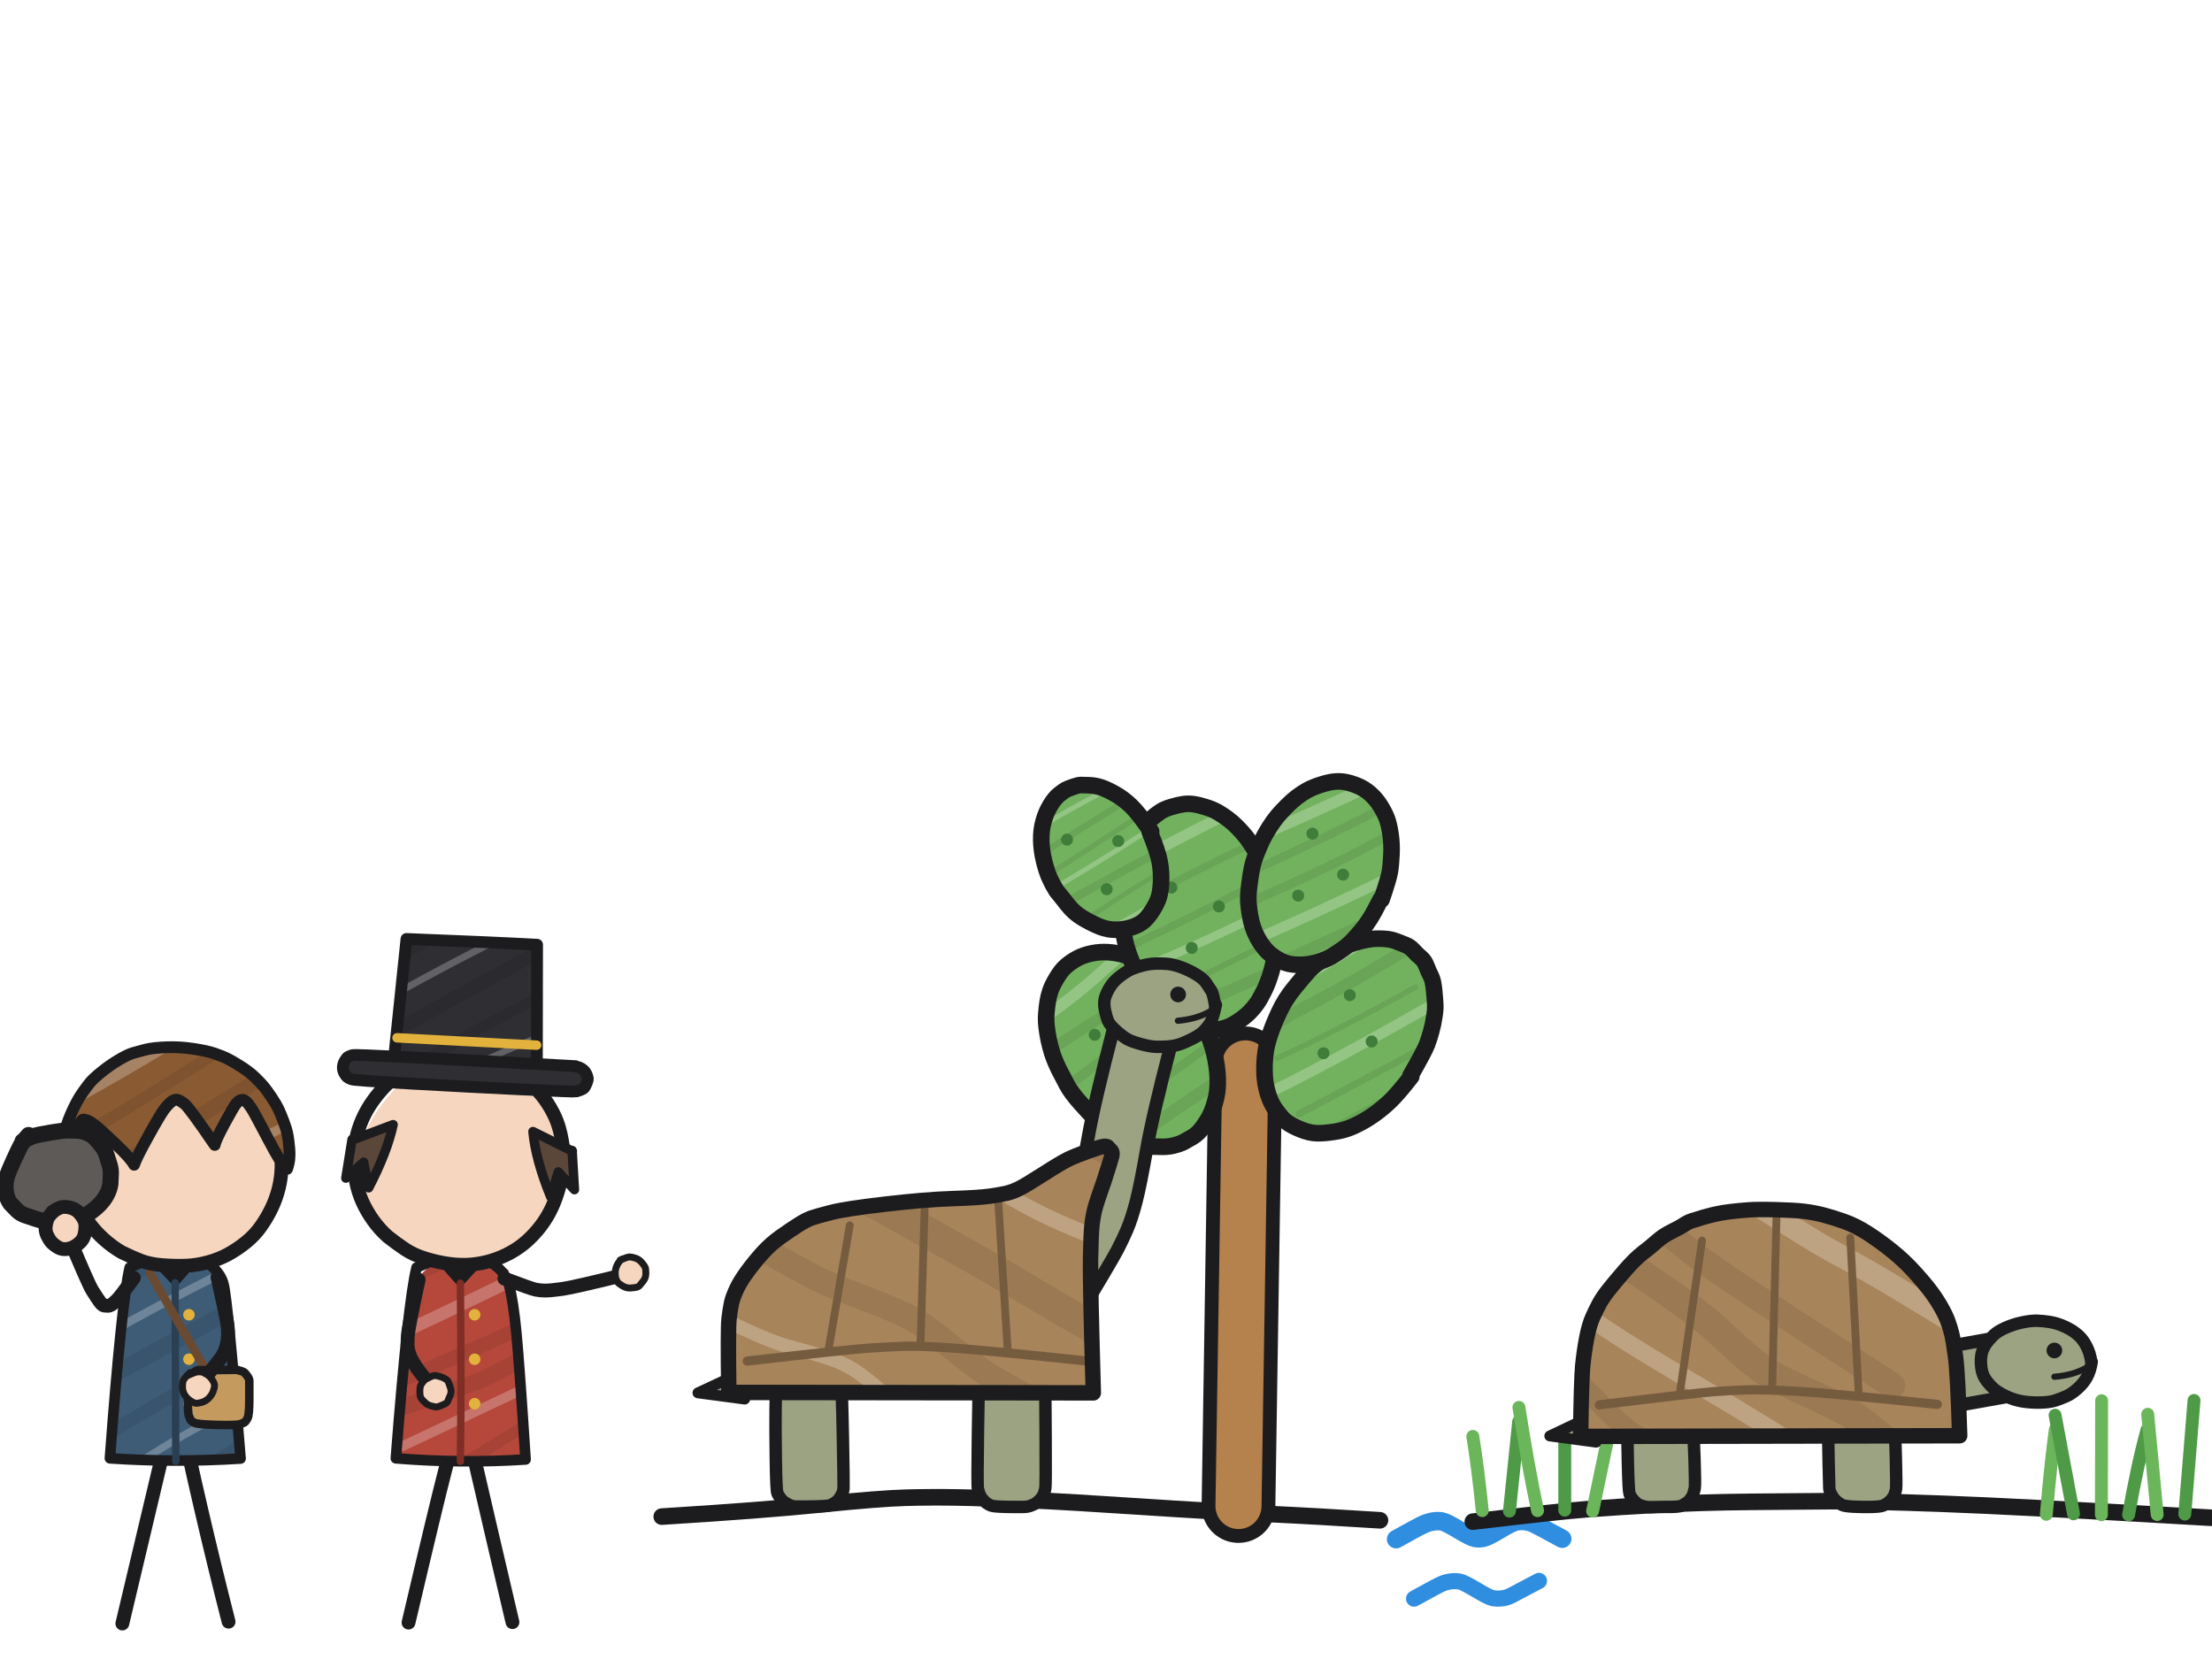
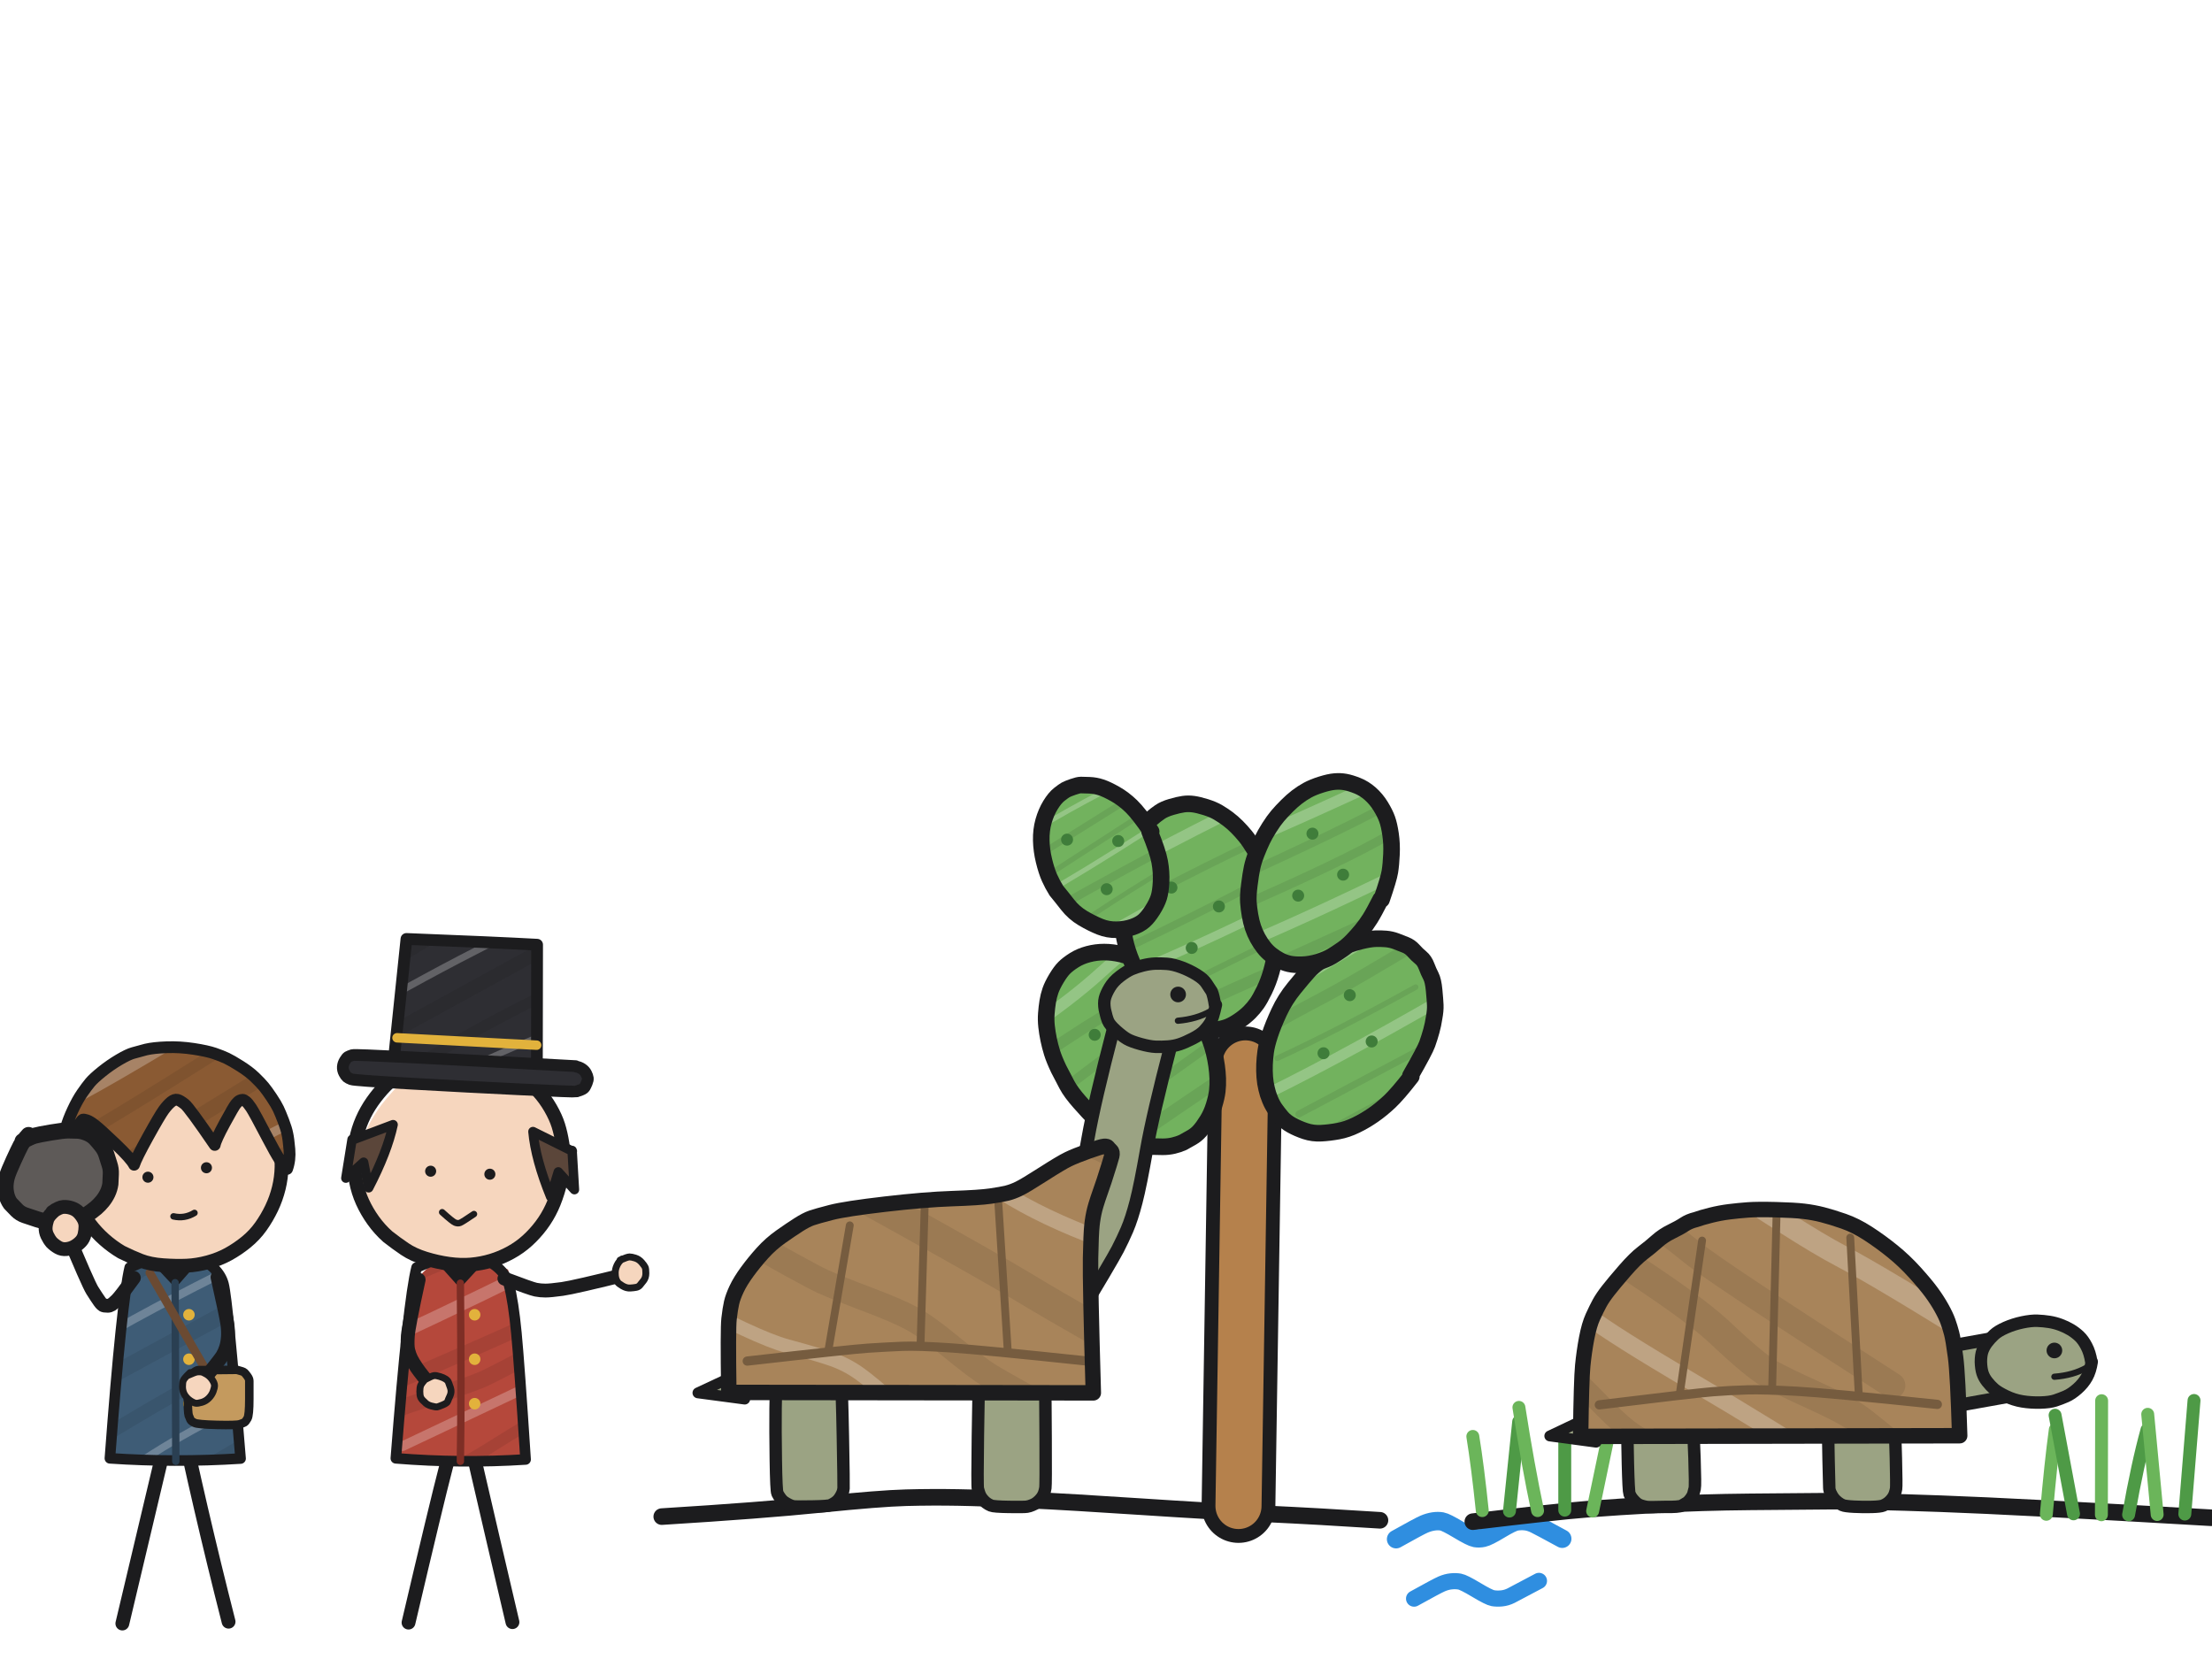
<svg xmlns="http://www.w3.org/2000/svg" viewBox="0 0 960 720" width="960" height="720" fill="none" stroke-linecap="round" stroke-linejoin="round">
  <defs>
    <path id="c1" d="M518.3 437.9q4.9 8.3 6.2 11.2t2.2 5.9t1.7 7.2t.9 8.5t-.4 6.6t-1.2 4.8t-1.8 4.3t-2.4 3.7t-3.1 3.1t-4.5 2.8t-5.2 1.9q-2.1 .5 -4.5 .5t-6-.5t-6.3-1.6t-6.3-2.9t-6.2-3.8t-4.7-3.8t-5.4-5.6t-6.4-8.9t-5.1-9.6t-2.8-8.6t-1.2-8.4q-.3-4.1 .3-7.9t1.3-6.1t1.9-4.3t3.3-4.5t5-4.2t6.1-2.5t5.7-1t4.8 .2t5 1t5 1.8t6.3 3.3q3.7 2.2 6.1 4.1t4.5 4.1t8 9.5l-.8-.3z" />
    <clipPath id="c1c">
      <use href="#c1" />
    </clipPath>
    <path id="c2" d="M611.9 468.7q-5.9 7.4 -8.1 9.5t-4.6 4.1t-6.1 4.1t-6.2 3.3t-5.1 1.8t-5 1t-4.8 .2t-5.6-1t-6.1-2.6t-5-4.2t-3.7-5.7q-1.5-3.2 -2.3-6.9t-.8-7.8t.5-7t1.2-5.8t3.2-8.6t5-9.7t4.6-6.5t4.2-4.6t5.7-4.9t7.3-4.8t6.3-2.9q2.5-.9 5-1.4t6.1-.5t5.8 .5t4.3 1.3t3.9 2.2t4 3.7t3.9 5.7t2.2 5.7t1 6.5t.2 6.8t-1.2 7.3q-.9 4.4 -2 7.3t-3.2 7.2t-3.9 6.9l-.7-.2z" />
    <clipPath id="c2c">
      <use href="#c2" />
    </clipPath>
    <path id="c3" d="M554 392.7q0 1.8 .4 5t.3 7.8t-.7 9.2t-1.4 7.3t-1.8 5.4t-3 6t-4.4 6.1t-4.2 4.1t-3.8 2.4t-5.1 1.8t-6.4 .6q-3.3-.1 -5.5-.7t-4.3-1.6t-5.2-3.1t-5.9-5.2t-4.4-5.2t-3.7-6.4t-4.1-9.8t-2.7-10.7t-.8-11t1-12.4t1.9-8.7q.9-2.8 2-5.3t2.5-4.8t3-4.2t4.2-4.1t4.7-3.3t4-1.7t4.2-.9t4.4 0t4.3 .7t4.3 1.6t5.3 3.2q3 2.2 5.8 5.2t4.5 5.3t3.1 5t3.7 8.5t3 8.9t.8 5z" />
    <clipPath id="c3c">
      <use href="#c3" />
    </clipPath>
    <path id="c4" d="M600.2 389.8q-.8 1.2 -2.3 4.1t-3.2 5.6t-3.7 5.2t-4.1 4.6t-4.4 3.9t-4.5 3.1t-4.7 2.3t-4.7 1.4t-4.6 .4t-4.4-.5t-4-1.5q-1.9-.9 -3.6-2.3t-3.2-3.2t-2.5-3.9t-2-4.6t-1.3-5.2t-.5-5.6t.1-5.9t1.2-7.6t2.8-9.1t4.1-8.6t5.3-7.5q2.9-3.5 6.2-6.3t6.9-4.5t7-2.6t6.9-.6t5.5 1t3.9 1.9t4.2 3.8t4 5.9t2.6 7.3t1 8.3t-.3 7.4q-.4 3.1 -1.2 6.1t-1.2 4.6t-1.3 2.6z" />
    <clipPath id="c4c">
      <use href="#c4" />
    </clipPath>
    <path id="c5" d="M496.8 356.3q4.1 5.2 5.4 8.1t2.4 7.4t1.4 7.4t-.1 5.7t-1 5.3t-2.7 5.6t-3.8 4.6t-3.8 2.4t-5.7 1.4t-6-.1t-5.1-1.4q-2.5-1 -5-2.5t-5.9-4.7t-5.2-5.7t-3.5-5.4t-2.7-5.8t-2-7.5t-.8-7.4t.5-5.6t1.5-5t2.3-4.3t3.2-3.5q1.8-1.5 3.8-2.4t4.4-1.4t4.8-.2t6.2 1.5t6.3 2.8t4.7 3.6t6.4 7.1z" />
    <clipPath id="c5c">
      <use href="#c5" />
    </clipPath>
    <path id="c6" d="M317 605.8q-.7-18.9 -.6-23.5t.6-9.1t1.2-7.1t2.3-6t4.6-7.6t6.8-8.1t8-7.2t7.7-5.3t5.7-3t5.9-1.9t7.7-1.8q4-.7 20-2.1t28-1.5t16.8-.8t7.2-1.2t4.9-1.9t10.6-6.2t10.8-6.6t8.7-3.6t6.9-2t1.7 .4t1.2 1.4q.4 .9 .4 2.3t-3.4 10.7t-4.2 12.5t-1.4 6.7t-.7 15.4t1.3 56.6l-158.7 .5z" />
    <clipPath id="c6c">
      <use href="#c6" />
    </clipPath>
    <path id="c7" d="M687.3 624.5q.8-26.9 1.3-33t1.7-11.6t2.7-8.9t2.9-5.8t3.9-5.5t5.3-6.4t6-5.8t6.3-5.3t6.4-4.4t5.7-3.4t6.5-2.7q3.9-1.5 10.7-2.9t10.8-1.7t9.4-.4t13.3 .7t11.9 1.6t7.9 2.2t7.6 3.1t6.8 3.9t7.3 5.3t7.3 6.1t5.8 6q2.8 3.2 5.2 6.5t4.2 6.8t2.8 5.8t1.7 6.6t1.3 8.7t1.4 34.5l-164.1 0z" />
    <clipPath id="c7c">
      <use href="#c7" />
    </clipPath>
    <path id="c8" d="M67.1 546.8l-10.2 4.5q-3.6 14.6 -8.3 82.6q28.3 2.1 56.7 .1q-5.9-68.3 -7.7-75.6t-12-11.8l-9.2 10q-8.1-8.9 -9.3-9.8z" />
    <clipPath id="c8c">
      <use href="#c8" />
    </clipPath>
    <path id="c9" d="M28.7 518.5q-1.7-9.3 -1.7-13.9t.8-9.3t2.5-8.9t2.8-6.3t3.2-4.8t5.3-6.2t7-5.9t8-4.5t8.7-2.9t9.1-1.1t9.2 .7q4.6 .7 10 2.8t8.5 3.7t4.9 3.1t5.2 4.6t5.9 7t4.4 8t2.4 6.4t1.1 5.6t.6 5.7t-1.2 6.1q-2.2-1.5 -2.5-1.9t-5.8-11.9t-6.9-13.4t-2.3-2.8t-1.4-.7t-1.1 .2t-1.7 1.7t-4.8 8.7t-4.2 9.7q-8.9-12.4 -11.1-14.8t-4.2-3.6t-3.1-1t-2.8 1.8t-3.3 4.1t-6.1 11t-5.1 11.1q-1.2-2.5 -7.7-9t-9-8.4t-3.6-2.2t-1.8-.2t-1.3 1.6t-1.4 4.2t-1.7 26.7l-3.8-.8z" />
    <clipPath id="c9c">
      <use href="#c9" />
    </clipPath>
    <path id="c10" d="M191.7 546.7q-9.9 4.7 -11.8 12t-3.7 23.5t-3.6 52q28.6 2.1 57.1 .1q-5.5-68.4 -9.2-83.3l-10.4-4.8l-9.6 10.3q-8.3-8.5 -8.8-9.8z" />
    <clipPath id="c10c">
      <use href="#c10" />
    </clipPath>
    <path id="c11" d="M170.9 466.2l6-58.2l57.3 3.3l-.5 57.8q-40.6-2.2 -62.8-2.9z" />
    <clipPath id="c11c">
      <use href="#c11" />
    </clipPath>
  </defs>
  <path d="M605.9 668q10-5.6 12.1-6.5t4.1-1.2t3.7 0t7.2 3.6t7.2 3.6t3.6-.1t7.2-3.6t7.2-3.5t3.8-.1t4 1.2t12 6.4" stroke="#2F8EE0" stroke-width="8" />
  <path d="M613.7 693.8q9.9-5.5 12-6.4t4.1-1.1t3.7 .1t7.2 3.6t7.2 3.6t3.8 .1t4.1-1.2t12.1-6.4" stroke="#2F8EE0" stroke-width="7" />
  <path d="M287.2 658.2q43.5-2.7 69.1-5.3t36.9-2.9t22.6-.1t30.3 1.1t49.2 2.9t53.8 3.1t49.8 2.8" stroke="#1c1c1e" stroke-width="7.2" />
  <path d="M537.5 653.6l3-192.1" stroke="#1c1c1e" stroke-width="32" />
  <path d="M537.5 653.6l3-192.1" stroke="#B5814C" stroke-width="20" />
  <use href="#c1" fill="#72B25E" />
  <g clip-path="url(#c1c)">
    <path d="M438.1 436.2q20.6-17.3 53.8-39.8" stroke="#60964f" stroke-width="2.5" opacity="0.5" />
    <path d="M444.3 447.7q20.1-13.4 33.6-25.7t32.9-26.4" stroke="#b1d5a6" stroke-width="5" opacity="0.55" />
    <path d="M441.2 465.8q21.5-15.1 38.3-25.3t38-25.9" stroke="#60964f" stroke-width="4.8" opacity="0.5" />
    <path d="M454.2 478.3q40.5-31.1 72-52.7" stroke="#60964f" stroke-width="4.3" opacity="0.5" />
    <path d="M471.4 482.6l51.3-37.5" stroke="#b1d5a6" stroke-width="2.6" opacity="0.55" />
    <path d="M469.2 493.6l59.8-42.8" stroke="#60964f" stroke-width="3.8" opacity="0.5" />
    <path d="M469.1 509.9q56.6-39.3 68.4-46.5" stroke="#60964f" stroke-width="5.3" opacity="0.5" />
    <path d="M477.1 526.1q30.2-25.2 72.4-55.9" stroke="#b1d5a6" stroke-width="3.5" opacity="0.55" />
  </g>
  <path d="M517.9 437.2q3.3 5.3 4.7 8.1t2.5 5.7t1.8 5.8t1.1 5.7t.5 5.6t-.2 5.4t-1.4 6.2t-2.9 6.5t-3.3 4.6t-3.4 2.8t-3.9 2.2q-2 .9 -4.2 1.4t-4.6 .5t-4.9-.1t-5-1t-5-1.8t-5.1-2.5t-4.9-3.1t-4.7-3.9t-6.3-6.8t-5.6-7.6t-3.6-6.9q-2-4.2 -2.9-7.1t-1.5-5.8t-.9-5.7t-.1-5.5t.6-5.2t1.2-4.8t2.6-5.3t3.4-4.6t4.3-3.3t6.1-2.6t6.9-.9q3.6 0 7.4 .9t7.5 2.6t7.4 4.3t6.9 5.8t9.1 10.7" stroke="#1c1c1e" stroke-width="7.2" />
  <circle cx="475.1" cy="449.1" r="2.6" fill="#3F7D3A" />
  <circle cx="497.3" cy="447.5" r="2.6" fill="#3F7D3A" />
  <circle cx="494.5" cy="468.9" r="2.6" fill="#3F7D3A" />
  <use href="#c2" fill="#72B25E" />
  <g clip-path="url(#c2c)">
    <path d="M524.6 430.9q35.7-22.1 84.4-49.7" stroke="#60964f" stroke-width="4.2" opacity="0.5" />
    <path d="M522.1 452q33.6-22 79.9-48.5" stroke="#b1d5a6" stroke-width="3.4" opacity="0.55" />
    <path d="M532.2 456.7q22-13.3 39.1-22.2t49.9-29" stroke="#60964f" stroke-width="5.2" opacity="0.5" />
    <path d="M554.3 459.3q24.7-11.3 60.1-30.9" stroke="#60964f" stroke-width="2.4" opacity="0.5" />
    <path d="M541.1 478.9q33.9-15.9 87.9-47.1" stroke="#b1d5a6" stroke-width="4.6" opacity="0.55" />
    <path d="M563.7 483.5l70.2-37.3" stroke="#60964f" stroke-width="3" opacity="0.5" />
    <path d="M552.8 506.6q22.4-13.6 39.8-22.8t40-22.6" stroke="#60964f" stroke-width="6.2" opacity="0.5" />
    <path d="M574.9 510.4q34.1-20.4 51.7-29.8t28.8-16.3" stroke="#b1d5a6" stroke-width="5.4" opacity="0.55" />
  </g>
  <path d="M612.5 467.2q-5.9 7.6 -9.4 10.9t-7.1 5.8t-7.5 4.4t-7.7 2.6t-7.4 .9t-6.9-.9t-6-2.6t-4.3-3.4t-2.8-3.6t-2.2-4.1t-1.5-4.7q-.6-2.4 -.8-5.1t-.1-5.4t.5-5.6t1.8-7.2t4-9.9t6.6-10.5t6-7.1t4.5-4t6.1-4.1t6.2-3.3t6.2-1.9q3.7-.9 6.1-1t4.7 .1t4.4 1t4.1 1.6t3.5 2.5t3.1 3t2.5 3.7t1.9 4.3t1.4 6.1t.5 6.5t-.5 5.5q-.4 2.8 -1.2 5.7t-1.8 5.7t-7.3 13.8" stroke="#1c1c1e" stroke-width="7.2" />
  <circle cx="585.8" cy="431.9" r="2.6" fill="#3F7D3A" />
  <circle cx="595.3" cy="452" r="2.6" fill="#3F7D3A" />
  <circle cx="574.4" cy="457.1" r="2.6" fill="#3F7D3A" />
  <use href="#c3" fill="#72B25E" />
  <g clip-path="url(#c3c)">
    <path d="M446.8 379.3l99-49.5" stroke="#60964f" stroke-width="6.2" opacity="0.5" />
    <path d="M473.1 384.1q53.7-28.5 75.7-38.6" stroke="#b1d5a6" stroke-width="4.7" opacity="0.55" />
    <path d="M479.4 398.9q46.8-25.4 83.3-41.6" stroke="#60964f" stroke-width="3.1" opacity="0.5" />
    <path d="M484.8 413.3q37.9-17.5 86.9-44" stroke="#60964f" stroke-width="3.3" opacity="0.5" />
    <path d="M483.4 425.3q34.2-13.7 78-35.6" stroke="#b1d5a6" stroke-width="3.7" opacity="0.55" />
    <path d="M500.3 434.1l64.8-31.9" stroke="#60964f" stroke-width="2.6" opacity="0.5" />
    <path d="M490.7 451.1q10.6-6 32.4-16.3t44.4-19.4" stroke="#60964f" stroke-width="5.1" opacity="0.5" />
    <path d="M508.4 457.3l67.3-33.8" stroke="#b1d5a6" stroke-width="3.4" opacity="0.55" />
    <path d="M509.8 469.9q22.6-10.3 88.7-45.2" stroke="#60964f" stroke-width="3.7" opacity="0.5" />
  </g>
  <path d="M553.5 392.8q.8 9.5 .8 12.7t-.7 7.7t-1.9 8.7t-3 7.9t-3.2 5.7t-3.2 3.8t-4.4 3.6t-4.8 2.7t-5.2 1.3t-5.4 .3t-5.4-1.3q-3.3-1.1 -5.4-2.3t-5.1-3.6t-5.7-5.6t-4.9-7t-4.6-9.5t-3.3-10.4t-1.5-9.4t0-10.9t1.9-11.7t3.3-9.3t4-6.5q2.3-3 4-4.5t3.6-2.8t5-2.2t5.2-1.2t4.3 0t5.4 1.3t5.4 2.3t4.2 2.8t3.9 3.4t3.7 4.1t4.1 6q2.4 3.7 4.7 9.5t4.5 15" stroke="#1c1c1e" stroke-width="7.2" />
  <circle cx="508.4" cy="385.2" r="2.6" fill="#3F7D3A" />
  <circle cx="529" cy="393.4" r="2.6" fill="#3F7D3A" />
  <circle cx="517.2" cy="411.4" r="2.6" fill="#3F7D3A" />
  <use href="#c4" fill="#72B25E" />
  <g clip-path="url(#c4c)">
    <path d="M516.3 360.1q48.6-22.9 72-36" stroke="#60964f" stroke-width="4.4" opacity="0.5" />
    <path d="M525.2 371.4q23.5-8.9 80.2-35.3" stroke="#b1d5a6" stroke-width="4.9" opacity="0.55" />
    <path d="M532.6 382.9q50.5-22.8 74.8-36.2" stroke="#60964f" stroke-width="3.6" opacity="0.5" />
    <path d="M536.1 394.3q45.4-19.7 66.9-32" stroke="#60964f" stroke-width="3.9" opacity="0.5" />
    <path d="M540.7 409.4q34.3-14.6 78.9-36.7" stroke="#b1d5a6" stroke-width="4.5" opacity="0.55" />
    <path d="M539.9 425l80.5-36.6" stroke="#60964f" stroke-width="5.3" opacity="0.5" />
    <path d="M549.2 436.8q12.3-5.5 30.3-14.9t55-25.7" stroke="#60964f" stroke-width="4.8" opacity="0.5" />
  </g>
  <path d="M599.2 390.3q-2.9 5.7 -4.6 8.4t-3.6 5t-4 4.5t-4.4 3.8t-4.6 3t-5.9 2.5t-7 1.2t-5.6-.4t-4.1-1.5t-3.7-2.4t-3.2-3.2q-1.5-1.9 -2.7-4.1t-2-4.6t-1.3-5.3t-.7-5.6t.4-7.5t1.2-7.6t1.9-6.1t2.5-5.8t3.1-5.5t3.6-5t4.1-4.4q2.1-2.1 4.3-3.8t4.6-3t5.9-2.4t5.9-1.3t4.6 .2t5.2 1.6t5.6 3.5t4.5 5.4t2.8 5.6t1.5 6.6t.4 8.6q-.2 4.5 -.7 7.6t-3.6 12.1" stroke="#1c1c1e" stroke-width="7.2" />
  <circle cx="569.6" cy="361.8" r="2.6" fill="#3F7D3A" />
  <circle cx="582.9" cy="379.6" r="2.6" fill="#3F7D3A" />
  <circle cx="563.4" cy="388.7" r="2.6" fill="#3F7D3A" />
  <use href="#c5" fill="#72B25E" />
  <g clip-path="url(#c5c)">
    <path d="M436.9 356.5q20.7-14 53.1-32.4" stroke="#60964f" stroke-width="2.5" opacity="0.5" />
    <path d="M431.8 371.6q21.1-14.9 55.7-32.5" stroke="#b1d5a6" stroke-width="2.1" opacity="0.55" />
    <path d="M445.2 374.7l56.9-35.6" stroke="#60964f" stroke-width="2.8" opacity="0.5" />
    <path d="M452.8 381.1l57.2-37" stroke="#60964f" stroke-width="2.3" opacity="0.5" />
    <path d="M449.7 390q20.3-11.5 49.8-30.4" stroke="#b1d5a6" stroke-width="2.1" opacity="0.55" />
    <path d="M452.8 397.6q10.8-6.9 56-31.1" stroke="#60964f" stroke-width="3.6" opacity="0.5" />
    <path d="M467.3 401.7q32.5-21.9 55.6-34.1" stroke="#60964f" stroke-width="2.1" opacity="0.5" />
    <path d="M459 415.9l56.2-31.5" stroke="#b1d5a6" stroke-width="2.1" opacity="0.55" />
    <path d="M473.7 421.6l45.6-27.1" stroke="#60964f" stroke-width="2.8" opacity="0.5" />
  </g>
  <path d="M498.9 360.8q3.6 8.8 4.4 13.2t.6 8.7t-1 6.8t-2.7 5.5t-3.7 4.6t-4.9 2.7t-6.9 1.2t-7.3-1.3t-7.4-3.7t-6.7-5.9t-4.8-6q-1.7-2.7 -3-5.6t-2.4-7.4t-1.2-8.9t1-8.3t3-7t3.8-4.6t2.8-2t3.2-1.3t3.4-.8t3.7 .1t5 .9q2.5 .8 6.2 2.9t7 5.3t8.6 11" stroke="#1c1c1e" stroke-width="7.2" />
  <circle cx="463.1" cy="364.4" r="2.6" fill="#3F7D3A" />
  <circle cx="485.3" cy="365" r="2.6" fill="#3F7D3A" />
  <circle cx="480.3" cy="385.9" r="2.6" fill="#3F7D3A" />
  <path d="M323.3 595l-20.2 9.5l20.2 2.7l0-12.2z" fill="#9BA383" />
  <path d="M323 595.1l-20.1 9.4l20.3 2.7l.1-12.1" stroke="#1c1c1e" stroke-width="4.7" />
  <path d="M454.7 568.3q16.9-28.2 18.9-32.1t3.6-7.6t3.3-10.2t4.4-21.9t10.8-46.5" stroke="#1c1c1e" stroke-width="31.6" />
  <path d="M454.7 568.3q16.9-28.2 18.9-32.1t3.6-7.6t3.3-10.2t4.4-21.9t10.8-46.5" stroke="#9BA383" stroke-width="20.2" />
  <path d="M527.5 434.8q.4 2.2 -.2 5.1t-1.8 4.8t-2.8 3.5t-3.6 2.8t-4.5 2.3t-6.3 1.5t-6.5 .4t-5.2-.7t-5.9-2.2t-5.8-4.1t-3.4-4.2q-1-1.9 -1.5-3.9t0-5t1.5-4.9t2.5-3.6t3.5-3t4.2-2.5t4.8-1.6t5.2-.8t6.5 .3t6.3 1.5t4.3 2.2q2.1 1.3 4.3 3.7t3.1 4.4t1.3 4z" fill="#9BA383" />
  <path d="M527.7 436.1q-1.3 5.9 -2.4 7.7t-2.7 3.5t-4.9 3.4t-5.7 2.5t-5.2 1t-5.3 .1t-6.5-1.2t-5.9-2.2t-4.7-3.6t-3.5-4.2t-1.4-4.9q-.5-2.9 0-4.9t2.1-4.7t4.5-4.9t5-3.1t4.9-1.6t5.2-.8t5.2 .1t6.3 1.5t6.6 3.2t4.3 3.8t2.3 3.5q.8 1.9 1.4 5.9" stroke="#1c1c1e" stroke-width="5.4" />
  <circle cx="511.3" cy="431.6" r="3.4" fill="#1c1c1e" />
  <path d="M511.2 443q8.1-.7 14.1-4.1" stroke="#1c1c1e" stroke-width="2.7" />
  <path d="M350.4 595.9q6.6-.2 7.8 0t2.4 .6t2.1 1.2t1.7 1.7t1.2 2.1t.6 22.5t.1 22.6t-.7 2.3t-1.2 2.1t-1.7 1.7t-2.1 1.3q-1.1 .4 -3.7 .6t-7.8 0t-6.4-.7t-2.1-1.2t-1.7-1.7t-1.2-2.1t-.6-2.4t-.2-21.3t.2-21.4t.6-2.3t1.2-2.1q.8-1 1.7-1.7t2.1-1.2t7.7-.6z" fill="#9BA383" />
  <path d="M356.4 595q2.4 .3 3.5 .8t2.1 1.2t1.8 1.7t1.2 2.1t.8 22.5t.3 22.6t-.6 2.3t-1.2 2.1t-1.7 1.7t-2.1 1.2t-7.8 .6q-6.6 .1 -7.8 0t-2.4-.7t-2.1-1.2t-1.7-1.7t-1.3-2.1t-.7-14.4t-.1-22.4t.7-10.4t1.2-2.1t1.8-1.7t2.1-1.2q1.2-.5 14.5-.9" stroke="#1c1c1e" stroke-width="5.4" />
  <path d="M438.3 595.7q6.5-.3 7.7-.1t2.4 .6t2.1 1.3t1.7 1.7t1.2 2.2t.7 11.8t-.1 22.7t-.6 13.1t-1.2 2.1t-1.8 1.7t-2.1 1.2q-1.1 .5 -3.7 .7t-7.8-.1t-6.4-.7t-2.1-1.2t-1.7-1.8t-1.2-2.1t-.6-2.4t-.1-21.3t.2-21.3t.6-2.3t1.2-2.1q.8-1 1.8-1.7t2.1-1.2t7.7-.8z" fill="#9BA383" />
  <path d="M444.3 594.9q2.4 .3 3.5 .8t2.2 1.1t1.7 1.7t1.2 2.1t.7 2.3t.2 21.4t-.1 21.4t-.6 2.4t-1.2 2.1t-1.8 1.8t-2.1 1.2q-1.1 .5 -2.3 .7t-7.8 .1t-7.8-.6t-2.1-1.2t-1.7-1.7t-1.2-2.1t-.7-2.3t0-22.9t.5-22.8t1.2-2.1t1.7-1.7q1-.8 2.1-1.2t14.2-.8" stroke="#1c1c1e" stroke-width="5.4" />
  <use href="#c6" fill="#A8845A" />
  <g clip-path="url(#c6c)">
    <path d="M352.8 432.3q11.8 6.7 22.7 15.2t16.6 12.1t30 15.7t37.7 15.9t19.5 6.7t28.1 19.4" stroke="#8d6f4c" stroke-width="13.5" opacity="0.5" />
    <path d="M346.4 467.1q22.3 16 40.9 24.4t24.6 11.7t23.3 14.3t43 20.5" stroke="#cfbba4" stroke-width="6.8" opacity="0.55" />
    <path d="M319.5 493q13.4 4.5 19.8 7.4t49.1 26.6t54.7 31t36.2 21.1" stroke="#8d6f4c" stroke-width="13.6" opacity="0.5" />
    <path d="M314.3 532.6q36.3 20.6 42.7 23.5t19.4 7.8t19.3 8.3t17.1 12.3t16.9 12.7t42.5 23.7" stroke="#8d6f4c" stroke-width="10.9" opacity="0.5" />
    <path d="M292.9 561.6q35.4 19 48.7 22.6t19.6 5.8t11.9 6.2t15.8 13.2t34 21.6" stroke="#cfbba4" stroke-width="6" opacity="0.55" />
    <path d="M295.1 595.8q47.2 22.7 65.1 30.8t87.9 43.6" stroke="#8d6f4c" stroke-width="8.5" opacity="0.5" />
  </g>
  <path d="M324.3 590.7q44.7-5.1 52.4-5.6t14.7-.8t21.6 .7t58 5.6" stroke="#765c3f" stroke-width="4" />
  <path d="M359.4 586.7l9.4-54.9" stroke="#765c3f" stroke-width="3.4" />
  <path d="M399.5 584l1.8-60.4" stroke="#765c3f" stroke-width="3.4" />
  <path d="M437.4 587l-4.1-64.5" stroke="#765c3f" stroke-width="3.4" />
  <path d="M316.3 603.9q-.4-27.1 .1-31.5t1.1-7t2.2-6t4.6-7.5t6.6-8.1t8-7.1t7.7-5.2t5.6-2.9t8.5-2.4t23.4-3.6t29.1-2.4q11.9-.4 16.7-1.1t7.2-1.3t5.1-1.9t10.5-6.3t10.9-6.5t8.7-3.5t6.9-2.1t1.7 .5t1.2 1.3t.4 2.4t-3.3 10.7q-3.3 9.3 -4.1 12.5t-1.2 6.9t-.6 14.2t1.2 58.5l-158-.2" stroke="#1c1c1e" stroke-width="6.7" />
  <path d="M639.2 660.4q36.6-4.4 49.6-5.4t31.2-2t39.5-1.2t35.3-.3t47.5 1.1t117.3 6.1" stroke="#1c1c1e" stroke-width="7.2" />
  <path d="M643.3 655.6q-2-19.3 -4.1-32.2" stroke="#6BB55A" stroke-width="5.6" />
  <path d="M655.1 655.8l4-38.8" stroke="#4E9A46" stroke-width="5.6" />
  <path d="M667.3 655.6q-4.1-19.2 -8.1-44.8" stroke="#6BB55A" stroke-width="5.6" />
  <path d="M679.1 655.4l0-31.6" stroke="#4E9A46" stroke-width="5.6" />
  <path d="M691.2 655.8l8-38.3" stroke="#6BB55A" stroke-width="5.6" />
  <path d="M692.6 613.6l-20.2 9.4l20.2 2.6l0-12z" fill="#9BA383" />
  <path d="M692.8 613.6l-20.2 9.6l20.1 2.7l0-12.1" stroke="#1c1c1e" stroke-width="4.7" />
  <path d="M829.5 600.4l39.1-7" stroke="#1c1c1e" stroke-width="31.6" />
  <path d="M829.5 600.4l39.1-7" stroke="#9BA383" stroke-width="20.2" />
  <path d="M908.2 590.4q-.2 .9 -.8 3.9t-1.8 4.8t-2.7 3.4t-4.9 3.3t-5.7 2.5t-5.1 1t-6.5-.1t-6.3-1.2t-4.5-2t-3.8-2.7t-3-3.2q-1.2-1.8 -2.1-4.7t-.3-5.9t1.5-4.8t2.5-3.5t3.5-3t4.2-2.3t6.2-1.8t6.5-.6t5.2 .5t5 1.4t4.4 2.2q2 1.2 3.7 2.8t2.7 3.4t1.7 3.8t.4 2.8z" fill="#9BA383" />
  <path d="M907.8 591q-.6 4 -2.1 6.7t-4.1 5t-4.9 3.3t-4.7 1.8t-6.5 .9t-7.8-.5t-7.2-2.3t-5.1-3.1t-3-3.2t-2-3.7t-.7-4.8q0-3 .7-4.9t2-3.6t3-3.3t5.1-3.1t7.2-2.3t6.5-.7t5.2 .5t4.9 1.3t4.4 2.1t3.7 2.8t3.1 4.3q1.5 2.8 2.1 6.7" stroke="#1c1c1e" stroke-width="5.4" />
  <circle cx="891.6" cy="586.1" r="3.4" fill="#1c1c1e" />
  <path d="M891.6 597.5q8.1-.6 14.1-4" stroke="#1c1c1e" stroke-width="2.7" />
  <path d="M720.3 614.4q6.6-.3 7.8-.1t2.3 .7t2.1 1.2t1.7 1.8t1.2 2.1t.7 13.2t0 13.3t-.7 2.4t-1.2 2.1t-1.7 1.7t-2.1 1.3q-1.1 .4 -5 .6t-7.8 0t-5-.7t-2.1-1.2t-1.7-1.8t-1.3-2.1t-.6-9.1t0-13.3t.7-6.4t1.2-2.1t1.7-1.7q1-.8 2.2-1.2t7.6-.7z" fill="#9BA383" />
  <path d="M726.2 613.7q2.4 .4 3.6 .8t2 1.3t1.7 1.7t1.2 2.1t.7 13.2t.1 13.2t-.6 2.3t-1.2 2.2t-1.7 1.7t-2 1.2t-7.7 .6q-6.5 .2 -7.7 0t-2.4-.6t-2.1-1.2t-1.7-1.8t-1.2-2.1t-.7-13.1t-.1-13.2t.6-2.3t1.2-2.1t1.7-1.7t2.1-1.2q1.2-.5 14.3-.8" stroke="#1c1c1e" stroke-width="5.4" />
  <path d="M807.6 614.2q6.7-.2 7.9 0t2.4 .6t2.1 1.2t1.7 1.8t1.2 2.1t.6 9t0 13.2t-.7 6.4t-1.2 2.1t-1.7 1.7t-2.1 1.3q-1.2 .4 -7.8 .6t-7.8 0t-2.4-.6t-2.1-1.2t-1.7-1.7t-1.3-2.2t-.6-5t0-13.1t.6-10.4t1.2-2.2t1.8-1.7q.9-.7 2.1-1.2t7.8-.7z" fill="#9BA383" />
  <path d="M813.5 613.8q2.4 .3 3.6 .8t2.1 1.2t1.7 1.8t1.2 2.1t.7 13.1t.1 13.3t-.6 2.3t-1.2 2.1t-1.7 1.7t-2.1 1.2t-5 .6q-3.8 .1 -7.7-.1t-5-.7t-2.1-1.3t-1.7-1.7t-1.3-2.2t-.6-2.3t-.3-12.1t0-12t.6-2.3t1.1-2.2t1.7-1.7q1-.7 2.1-1.2t14.2-.8" stroke="#1c1c1e" stroke-width="5.4" />
  <use href="#c7" fill="#A8845A" />
  <g clip-path="url(#c7c)">
    <path d="M745.8 461.8q20.6 18.8 26.2 22.9t23.5 14.3t33.9 23.8t51.3 34.8" stroke="#8d6f4c" stroke-width="10.7" opacity="0.5" />
    <path d="M737.8 506.2q43.3 29.5 60.8 38.7t62 37" stroke="#cfbba4" stroke-width="9.7" opacity="0.55" />
    <path d="M703.4 520.5q21.2 15 31.3 23.3t86.6 57.5" stroke="#8d6f4c" stroke-width="11.2" opacity="0.5" />
    <path d="M684 534.9q47.2 29.1 62.5 43.5t21.4 17.8t18.9 9.2t18.5 9.6t26.9 22" stroke="#8d6f4c" stroke-width="12.7" opacity="0.5" />
    <path d="M689.1 571.1q10.8 8.3 45.8 28.9t69.1 42.6" stroke="#cfbba4" stroke-width="7.6" opacity="0.55" />
    <path d="M672.2 589.2q10.5 7.8 19.8 17.5t14.5 13.7t11.3 6.7t18.8 7.2t18.2 8.3t14.7 13.5t19.6 17.8" stroke="#8d6f4c" stroke-width="8.9" opacity="0.5" />
  </g>
  <path d="M694.1 609.7q41.6-5.1 49.3-5.7t14.9-.8t21.5 .6t61 5.7" stroke="#765c3f" stroke-width="4" />
  <path d="M728.9 605.7l9.8-67.3" stroke="#765c3f" stroke-width="3.4" />
  <path d="M769.1 603l1.9-75.2" stroke="#765c3f" stroke-width="3.4" />
  <path d="M806.7 605.4l-3.7-68.3" stroke="#765c3f" stroke-width="3.4" />
  <path d="M686 622.7q.3-23.9 .9-30t1.7-11.9t2.7-9.3t2.9-5.9t3.8-5.6t7.1-8.5t7.9-7.8t6.1-5t6.3-4.2t5.6-3.1t5-2.1q2.5-.9 6.5-1.9t8-1.5t8.1-.8t12.1-.1t12.2 .7t8.1 1.5t9.1 2.8t10.6 5.3t10.6 7.7t9.8 9.3t7.1 8.5q2.5 3.4 4.4 6.8t2.8 5.9t1.6 5.2t1.7 10.2t1.8 34.2l-164 .3" stroke="#1c1c1e" stroke-width="6.7" />
  <path d="M888.1 657.2q1.9-22.1 3.9-36.8" stroke="#6BB55A" stroke-width="5.6" />
  <path d="M899.9 657l-8-42.8" stroke="#4E9A46" stroke-width="5.6" />
  <path d="M912 657.4l.1-49.5" stroke="#6BB55A" stroke-width="5.6" />
  <path d="M923.8 657.4q3.9-22.1 8-36.9" stroke="#4E9A46" stroke-width="5.6" />
  <path d="M936.2 657.3l-4.1-43.5" stroke="#6BB55A" stroke-width="5.6" />
  <path d="M948.2 657.1l4-49.3" stroke="#4E9A46" stroke-width="5.6" />
  <path d="M76.4 606.4l-23.3 98.2" stroke="#1c1c1e" stroke-width="6" />
  <path d="M76.5 606q10 48 22.7 97.8" stroke="#1c1c1e" stroke-width="6" />
  <path d="M76.2 547l.1 59" stroke="#1c1c1e" stroke-width="6.4" />
  <use href="#c8" fill="#3E5C76" />
  <g clip-path="url(#c8c)">
    <path d="M10.8 580.5q46.8-26.4 80.1-49.4" stroke="#344d63" stroke-width="7.2" opacity="0.5" />
    <path d="M23.9 592.1q34.2-20.4 70-38.3" stroke="#95a5b4" stroke-width="3.6" opacity="0.55" />
    <path d="M26.2 608.9l85-46.1" stroke="#344d63" stroke-width="7.3" opacity="0.5" />
    <path d="M43.4 624.4q47-29 84.8-46" stroke="#344d63" stroke-width="5.8" opacity="0.5" />
    <path d="M50 641.8q32.2-22.8 68.7-38" stroke="#95a5b4" stroke-width="3.2" opacity="0.55" />
    <path d="M65.6 650l78-46.1" stroke="#344d63" stroke-width="4.5" opacity="0.5" />
  </g>
  <path d="M66.5 545.6l-10.2 4.5q-3.5 14.7 -8.6 82.8q28.1 1.9 56.7 .1q-5.5-68.4 -7.4-75.7t-11.9-12l-9 10.3l-9.1-9.7" stroke="#1c1c1e" stroke-width="4.6" />
  <path d="M76 556.7l.3 77.5" stroke="#2A3F52" stroke-width="3.2" />
  <circle cx="82" cy="570.6" r="2.5" fill="#E2B23C" />
  <circle cx="82" cy="589.9" r="2.5" fill="#E2B23C" />
  <circle cx="82" cy="609.2" r="2.5" fill="#E2B23C" />
  <path d="M65 552.4l27.5 47.7" stroke="#6B4A32" stroke-width="3.7" />
  <path d="M95.6 594.7q8.3 0 9.7 .4t2 .9t1.3 1.8t.8 8.7t-.4 8.8t-.9 2t-1.7 1.3t-5.7 .8t-8.9 0t-5.9-.5t-2-.9q-.6-.4 -1.4-1.7t-.8-4.9t0-8t.9-5.8t1.4-1.7t2-.8t9.6-.4z" fill="#C49A5E" />
  <path d="M102.8 594.5q2.8 .7 3.3 1.2t1.3 1.6t.8 2t0 7.9t-.8 8.4t-1.3 1.7t-2 .8t-9.9 .3t-9.8-.9t-1.7-1.3t-.8-1.9q-.4-1.4 -.4-7.8t.4-7.9t.8-1.9t1.7-1.3t2-.8t16.3-.1" stroke="#1c1c1e" stroke-width="3.7" />
  <path d="M58.1 554.6q-5.7 7.9 -7.3 9.5t-2.4 2.1t-1.6 .5t-1.6-.1t-2-1.8t-3.1-4.7t-11.8-26.9" stroke="#1c1c1e" stroke-width="6" />
  <path d="M94.4 554.3q3.9 17.4 4.3 20.5t.2 5.6t-.8 4.4t-1.6 3.6t-10.9 13.8" stroke="#1c1c1e" stroke-width="6" />
  <path d="M40.1 480.3q2.1-3.4 4.6-6.1t6.2-5.4t7.9-4.6t8.7-2.7t9-1.1t9.1 .7t8.7 2.5t8 4.2t6.9 5.8t5.6 7.2t4.1 8.1q1.7 4.3 2.3 8t.6 8.2t-1.1 9.2t-2.7 8.8t-4.5 8.1t-6.1 7t-6.7 5.1t-6.7 3t-8 2t-9.1 .5t-9-1.1q-4.5-1 -8.8-2.8t-8.2-4.4t-7.1-5.9t-5.3-6.3t-3.4-6.5t-2-6.9t-.7-8.2t1-9.2t2.8-9.2t3.9-8z" fill="#F6D6BE" />
  <path d="M40.5 474.6q6.5-6.4 10.4-8.8t7.9-4t8.5-2.4t8.7-.8t8.8 .8t8.6 2.6t7.8 4.2t6.9 5.8t6.1 7.8t4.7 8.9t2.6 8.7q.8 4.5 .7 9.1t-1.2 9.1t-3.1 8.7t-4.7 8t-6.4 6.8t-7.7 5.2t-8.8 3.5t-9.3 1.5t-10.2-.2t-9.8-2t-8.3-3.7q-3.9-2.3 -7.4-5.4t-6.3-6.8t-4.8-8.1t-2.9-8.7t-1.1-9.1t1-10t2.6-9.7t4-7.9t8.7-9.8" stroke="#1c1c1e" stroke-width="6" />
  <use href="#c9" fill="#8A5A33" />
  <g clip-path="url(#c9c)">
    <path d="M7.5 472.3q46.2-29.9 83.3-48.2" stroke="#744c2b" stroke-width="6.7" opacity="0.5" />
    <path d="M28.2 477.8q11.6-5.9 34.1-19.2t27.8-16.8t15.7-11.9" stroke="#bfa48f" stroke-width="6.8" opacity="0.55" />
    <path d="M30.8 495.2q11.8-5.9 67.4-41" stroke="#744c2b" stroke-width="5.1" opacity="0.5" />
    <path d="M34.5 516.4l82.4-50.7" stroke="#744c2b" stroke-width="6.6" opacity="0.5" />
    <path d="M58.8 526q19.3-14.4 62.5-36" stroke="#bfa48f" stroke-width="4" opacity="0.55" />
    <path d="M58.7 537.8q51.6-31.1 73.1-42" stroke="#744c2b" stroke-width="4.8" opacity="0.5" />
    <path d="M74.2 558.2l71.8-44.1" stroke="#744c2b" stroke-width="4.3" opacity="0.5" />
  </g>
  <path d="M28.4 517.3q-1.8-8.9 -1.9-11.1t.1-5.7t.7-5.7t1.4-5.5t2.9-7.6t4-7.2t3.5-4.7t5.1-4.7t7.5-5.2t6.1-2.9t5.5-1.5q3.4-.8 9.1-1t11.6 .7t9.1 2t5.3 2.1t5.9 3.4t6.3 4.8t3.9 4.1t3.4 4.7t2.9 4.9t2.2 5.3t1.7 5.5q.5 2.2 .9 6.8t-1 8.5q-2.2-1.4 -8.2-12.9t-7.4-13.6t-2.3-2.8t-1.4-.7t-1.2 .3t-1.7 1.5t-4.9 8.4t-4.3 9.4q-11-16.1 -13-17.7t-3.2-1.9t-2.7 .9t-3.2 3.5t-6.9 11.7t-6 12.1q-1.2-2.5 -7.9-8.9t-9-8.2t-3.6-2.2t-1.7-.3t-1.4 1.6t-1.3 4.2t-.8 7.2t-.4 19.4l-3.7-1.3" stroke="#1c1c1e" stroke-width="5.1" />
+   <circle cx="64.2" cy="510.9" r="2.4" fill="#1c1c1e" />
+   <circle cx="89.6" cy="506.8" r="2.4" fill="#1c1c1e" />
+   <path d="M75.3 527.9q4.8 1.1 9.1-1.5" stroke="#1c1c1e" stroke-width="2.8" />
  <path d="M81.5 598.3q.7-.7 1.5-1.2t2.5-.7t3.4 .4t2.3 1.4t1 2.4t.1 3.5t-1 2.5t-1.3 1.2t-2.6 .8t-3.5-.4t-2.3-1.4q-.7-.7 -1.2-2.4t0-3.6t1.1-2.5z" fill="#F6D6BE" />
  <path d="M81.6 596.9q3.1-1.4 4-1.5t1.7 0t2.3 1t2.5 2.4t1 2.5t-.6 2.6t-1.9 2.9t-3 1.8t-2.6 .4t-2.4-1.1t-2.5-2.6q-.9-1.6 -.9-3.4t.3-2.7t3-3.5" stroke="#1c1c1e" stroke-width="3" />
  <path d="M10 495.1q3.4-1.8 5.2-2.4t7.2-1.3t7.4-1t4.1 .1t4.1 1t3.6 2.4t2.8 3.3t2 3.8t1.3 4.1t.6 4.2t-.2 4.2q-.3 2.1 -1.2 4t-2.2 3.6t-4.4 4t-4.6 3.4t-3.4 1.5t-3.5 .8t-3.6 .1t-7.1-1.3t-7.2-2.1t-3.4-2t-2.9-3q-1.1-1.7 -1.6-3.7t-.4-4t.7-4t2.9-6.8t3.2-6.5t3.5-4.4l-2.9 2z" fill="#5E5A58" />
  <path d="M9.8 495.3q3.4-1.9 5.2-2.4t7.1-1.4t7.5-.9t4.1 .1t4.1 1t3.6 2.4t2.8 3.3t2 3.8t1.3 4.1t.6 4.2t-.2 4.3q-.3 2.1 -1.2 4t-2.2 3.5t-2.8 2.9t-4.6 3.4t-4.9 2.6t-3.5 .7t-5.4-.2t-7.1-1.5t-5.4-1.8t-3.4-2.1t-2.9-3q-1.2-1.7 -1.7-3.8t-.4-4.1t.7-4t2.8-6.8t3.1-6.5t3.4-4.5" stroke="#1c1c1e" stroke-width="7" />
  <path d="M23.4 529.2q1-1.5 2.3-2.2t2.8-1t3 .2t2.8 1.2t2.1 2.3t.9 2.9t-.2 3.1t-1.2 2.9t-2.3 2.1t-2.9 1t-3.1-.2q-1.5-.4 -2.8-1.2t-2.1-2.3t-1-2.9t.2-3t1.5-2.9z" fill="#F6D6BE" />
  <path d="M22.7 526q3-2.1 4.8-2.2t3.6 .5t3 1.8t2.1 2.8t.9 3.3t-.4 3.5t-1.6 3.1t-2.8 2.2t-3.5 1.1t-3.5-.7t-2.9-2.2q-1.1-1.3 -1.9-3t-.7-3.4t.7-3.5t3.5-4.2" stroke="#1c1c1e" stroke-width="6" />
  <path d="M200.6 607q-3.4 15.8 -7.2 30.3t-16.1 66.9" stroke="#1c1c1e" stroke-width="6" />
  <path d="M199.8 606q3.8 17.9 22.6 98" stroke="#1c1c1e" stroke-width="6" />
  <path d="M199.8 546.5l.4 59.7" stroke="#1c1c1e" stroke-width="6.4" />
  <use href="#c10" fill="#B5483B" />
  <g clip-path="url(#c10c)">
    <path d="M141.7 570.4q47.7-22.4 84.9-35.8" stroke="#983c32" stroke-width="6" opacity="0.5" />
    <path d="M159 585.3q24.6-10.7 72.7-34.4" stroke="#d69a93" stroke-width="5.4" opacity="0.55" />
    <path d="M155.8 606.6q24.7-9.9 73.1-31.5" stroke="#983c32" stroke-width="6.2" opacity="0.5" />
    <path d="M155.9 618.1q11.4-5.1 29.4-11t23.7-8.3t39-20.4" stroke="#983c32" stroke-width="7.1" opacity="0.5" />
    <path d="M174.8 627.6l68.2-32.3" stroke="#d69a93" stroke-width="4.2" opacity="0.55" />
    <path d="M179.2 643.4q12.8-4.2 18.9-7t17.6-10.1t17.5-10.2t18.7-7.2" stroke="#983c32" stroke-width="5" opacity="0.5" />
  </g>
  <path d="M190.8 545.8l-10 4.3q-3.7 14.5 -9 82.8q28.4 2.3 56.3 .5q-2.7-41.5 -4-55t-3.2-20.8t-12-11.9l-9.2 10l-9.2-10.3" stroke="#1c1c1e" stroke-width="4.6" />
  <path d="M199.8 556.9q.5 47.7 0 77.3" stroke="#7E2E25" stroke-width="3.2" />
  <circle cx="206" cy="570.6" r="2.5" fill="#E2B23C" />
  <circle cx="206" cy="589.9" r="2.5" fill="#E2B23C" />
  <circle cx="206" cy="609.2" r="2.5" fill="#E2B23C" />
  <path d="M181.7 555.4q-4.4 20.1 -4.7 24.4t.2 6.3t1.3 3.6t2.5 4.1t7.4 9.3" stroke="#1c1c1e" stroke-width="6" />
  <path d="M218.9 554.9q11.6 4.4 13.6 4.8t4.2 .4t7.3-.7t29.2-6.7" stroke="#1c1c1e" stroke-width="6" />
  <path d="M172.3 469.1q7.9-4.6 12.3-6t8.9-1.9t9.2-.3t8.2 1.1t7.8 2.8t7.2 4.1t6.1 5.4t5.4 7t3.7 7.9t2 8.5t.5 8.9q-.2 4.5 -1.1 8.8t-2.6 8.5t-4.1 7.8t-5.7 6.7t-6.4 4.9t-7.4 3.4t-8.9 2.1t-9.2 .2t-9-1.7t-8.5-3.5t-7.7-4.9q-3.7-2.8 -6.7-6.3t-5.4-7.4t-3.4-7.3t-1.5-6.9t-.2-7.1t1.1-7.1t2.4-7t4.6-8t9.5-11.3l-1.1-1.4z" fill="#F6D6BE" />
  <path d="M171.1 467.6q7.7-4.5 12-5.9t9.6-1.9t10.5-.4t9.5 1.4t8.2 3.1t6.8 4.1t5.9 5.6t5.3 7.3t3.4 7.5t1.8 7.9t.3 8.9q-.2 4.4 -1.6 9.6t-3.3 9.3t-4.6 7.7t-6 6.6t-7.3 5.2t-8.3 3.5t-8.8 1.7t-9.6-.3t-10.3-2.3t-8.9-4.1t-7.4-5.4q-3.5-3.1 -6.3-7t-4.7-8.1t-2.8-8.9t-.9-9.2t.9-9t2.7-8.6t4.4-7.8t5.8-7t11-8.5" stroke="#1c1c1e" stroke-width="6" />
  <path d="M248.2 500.3l.9 16.6l-6.9-7.8l-3.3 10.9q-6.5-16 -7.7-28.1l17 8.4z" fill="#5B463A" />
  <path d="M248.3 499.3l1 17l-7-7.7l-3.3 10.8q-6.6-16.2 -7.7-28.3l17.1 8.5" stroke="#1c1c1e" stroke-width="4.1" />
  <path d="M152.6 495.5l-2.7 16.4l7.8-7l2.2 11.2q8.2-15.3 10.6-27.2l-17.9 6.6z" fill="#5B463A" />
  <path d="M152.8 494.5l-2.7 16.8l7.7-6.9l2.2 11.1q8.1-15.6 10.6-27.4l-17.8 6.7" stroke="#1c1c1e" stroke-width="4.1" />
+   <circle cx="186.9" cy="508.3" r="2.4" fill="#1c1c1e" />
+   <circle cx="212.6" cy="509.6" r="2.4" fill="#1c1c1e" />
+   <path d="M191.9 526.1q4.4 4 5.6 4.5t2.2 .1t6-3.8" stroke="#1c1c1e" stroke-width="2.8" />
  <use href="#c11" fill="#2E2E33" />
  <g clip-path="url(#c11c)">
    <path d="M147.8 429.8q45-25.9 66.5-40.7" stroke="#27272b" stroke-width="6" opacity="0.5" />
    <path d="M158.4 439q22.7-13.5 58.1-31.5" stroke="#8c8c8f" stroke-width="3" opacity="0.55" />
    <path d="M160.5 453.3l70.4-38.6" stroke="#27272b" stroke-width="6" opacity="0.5" />
    <path d="M174.7 466q33.9-21.2 70.2-38.3" stroke="#27272b" stroke-width="4.8" opacity="0.5" />
    <path d="M179.8 479.9q21.5-15.1 27.2-18.1t30-13.2" stroke="#8c8c8f" stroke-width="2.7" opacity="0.55" />
    <path d="M193.1 487.2l64.8-38" stroke="#27272b" stroke-width="3.7" opacity="0.5" />
  </g>
  <path d="M170.4 465l6-57.5q38.6 1.5 56.7 2.5l-.1 57.9l-62.5-3.3" stroke="#1c1c1e" stroke-width="5.1" />
  <path d="M172.3 450.4l60.6 3.2" stroke="#E2B23C" stroke-width="4.1" />
  <path d="M202.6 460.9q47.5 2.3 48.9 2.7t1.9 .9t1.2 1.8t.7 2t0 1.4t-.9 1.9t-1.4 1.6t-2 .8t-49-2t-48.3-2.4t-1.9-.9q-1.2-.8 -1.8-2t-.7-2t.1-1.5t.9-1.9t1.3-1.6t2-.7t49 1.9z" fill="#2E2E33" />
  <path d="M250 462.9q1.4 .2 2.6 1t1.8 2t.7 2t-.4 2t-.9 1.9t-1.7 1.2t-2 .7t-23.7-.9t-47.8-2.5t-26.1-1.9t-1.9-1q-.5-.4 -1.2-1.7t-.6-2.7t.9-2.7t1.3-1.6t2-.8t96.8 4.8" stroke="#1c1c1e" stroke-width="5.1" />
  <path d="M184.2 601.1q.9-1.6 2.5-2.4t2.5-.8t1.8 .2t1.6 .7t1.3 1.3t1.1 2.4t.2 3.5t-1 2.5t-1.4 1.2t-2.5 .8t-3.5-.4q-1.7-.6 -2.3-1.3t-1.1-2.5t-.3-2.7t1.1-2.5z" fill="#F6D6BE" />
  <path d="M184.5 598.7q3-1.6 3.9-1.7t2.5 .4t2.5 1.1t1.2 1.3t.9 2.5t-.2 3.5t-1 2.4t-2.1 1.5t-2.5 .9t-2.5-.4t-2.9-1.7q-1.3-1.1 -1.7-2t-.4-2.6t.4-2.7t2.9-3.6" stroke="#1c1c1e" stroke-width="3" />
  <path d="M269.1 548.6q.8-.9 1.5-1.3t2.6-.7t3.5 .4t2.3 1.4t1 1.6t.3 2.7t-1 3.4t-2.6 2.3t-2.5 .8t-1.8-.2t-2.3-1.3q-1.4-1.2 -2-2.9t-.5-2.7t.4-1.8t1.1-1.7z" fill="#F6D6BE" />
  <path d="M269.1 546.9q3.2-1.4 4.1-1.4t2.5 .5t2.8 1.9t1.5 2.1t.3 2.6t-1 3.2t-1.6 2t-1.6 .9t-2.6 .3t-3.3-.9t-2.1-1.6q-.5-.7 -.8-1.6t-.3-2.5t.8-3.3t2.2-2.7" stroke="#1c1c1e" stroke-width="3" />
</svg>
